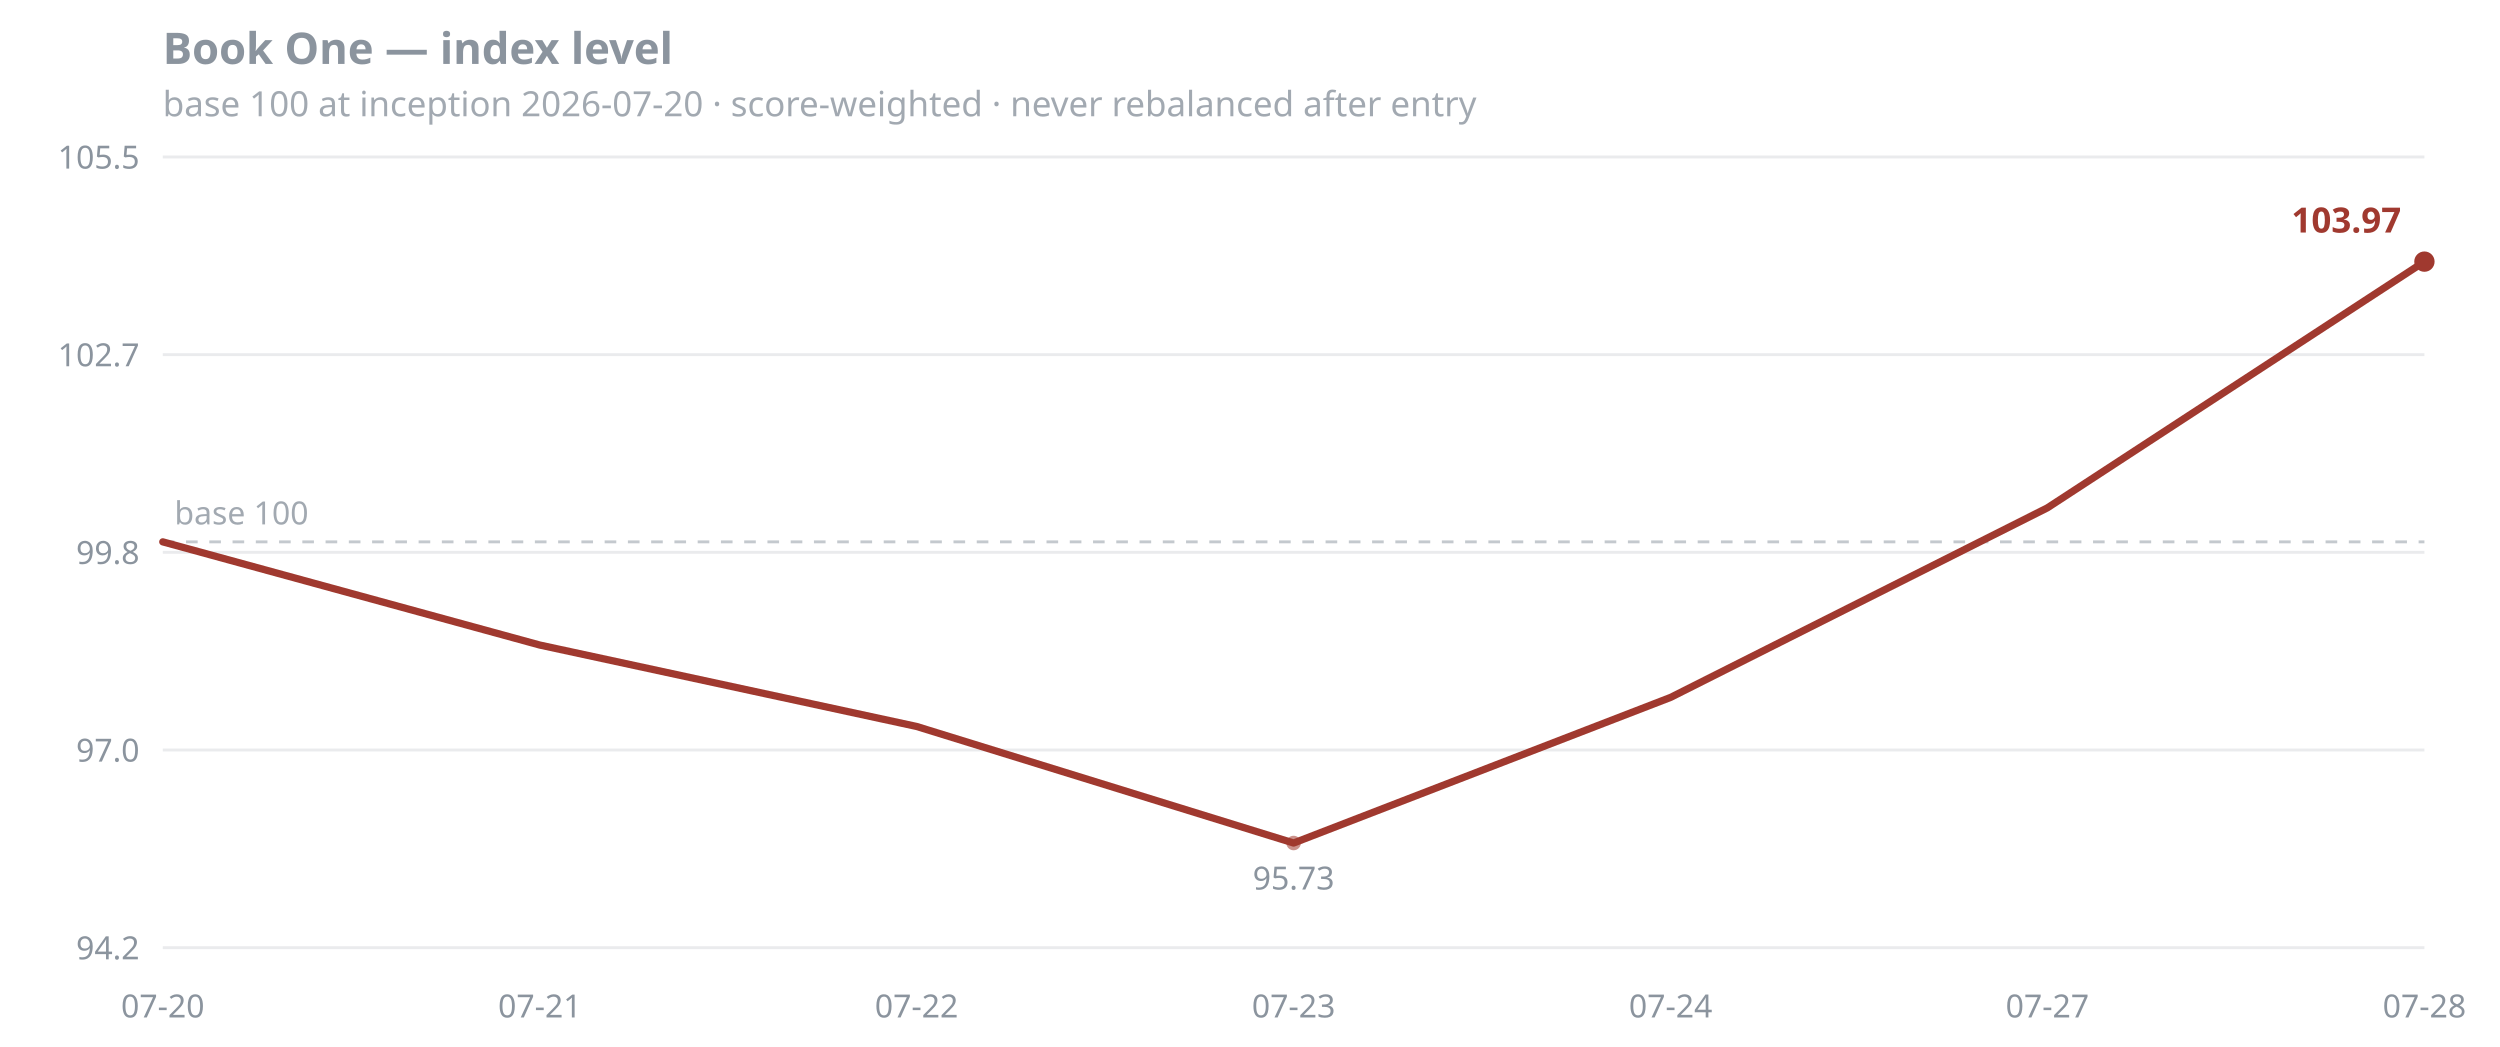
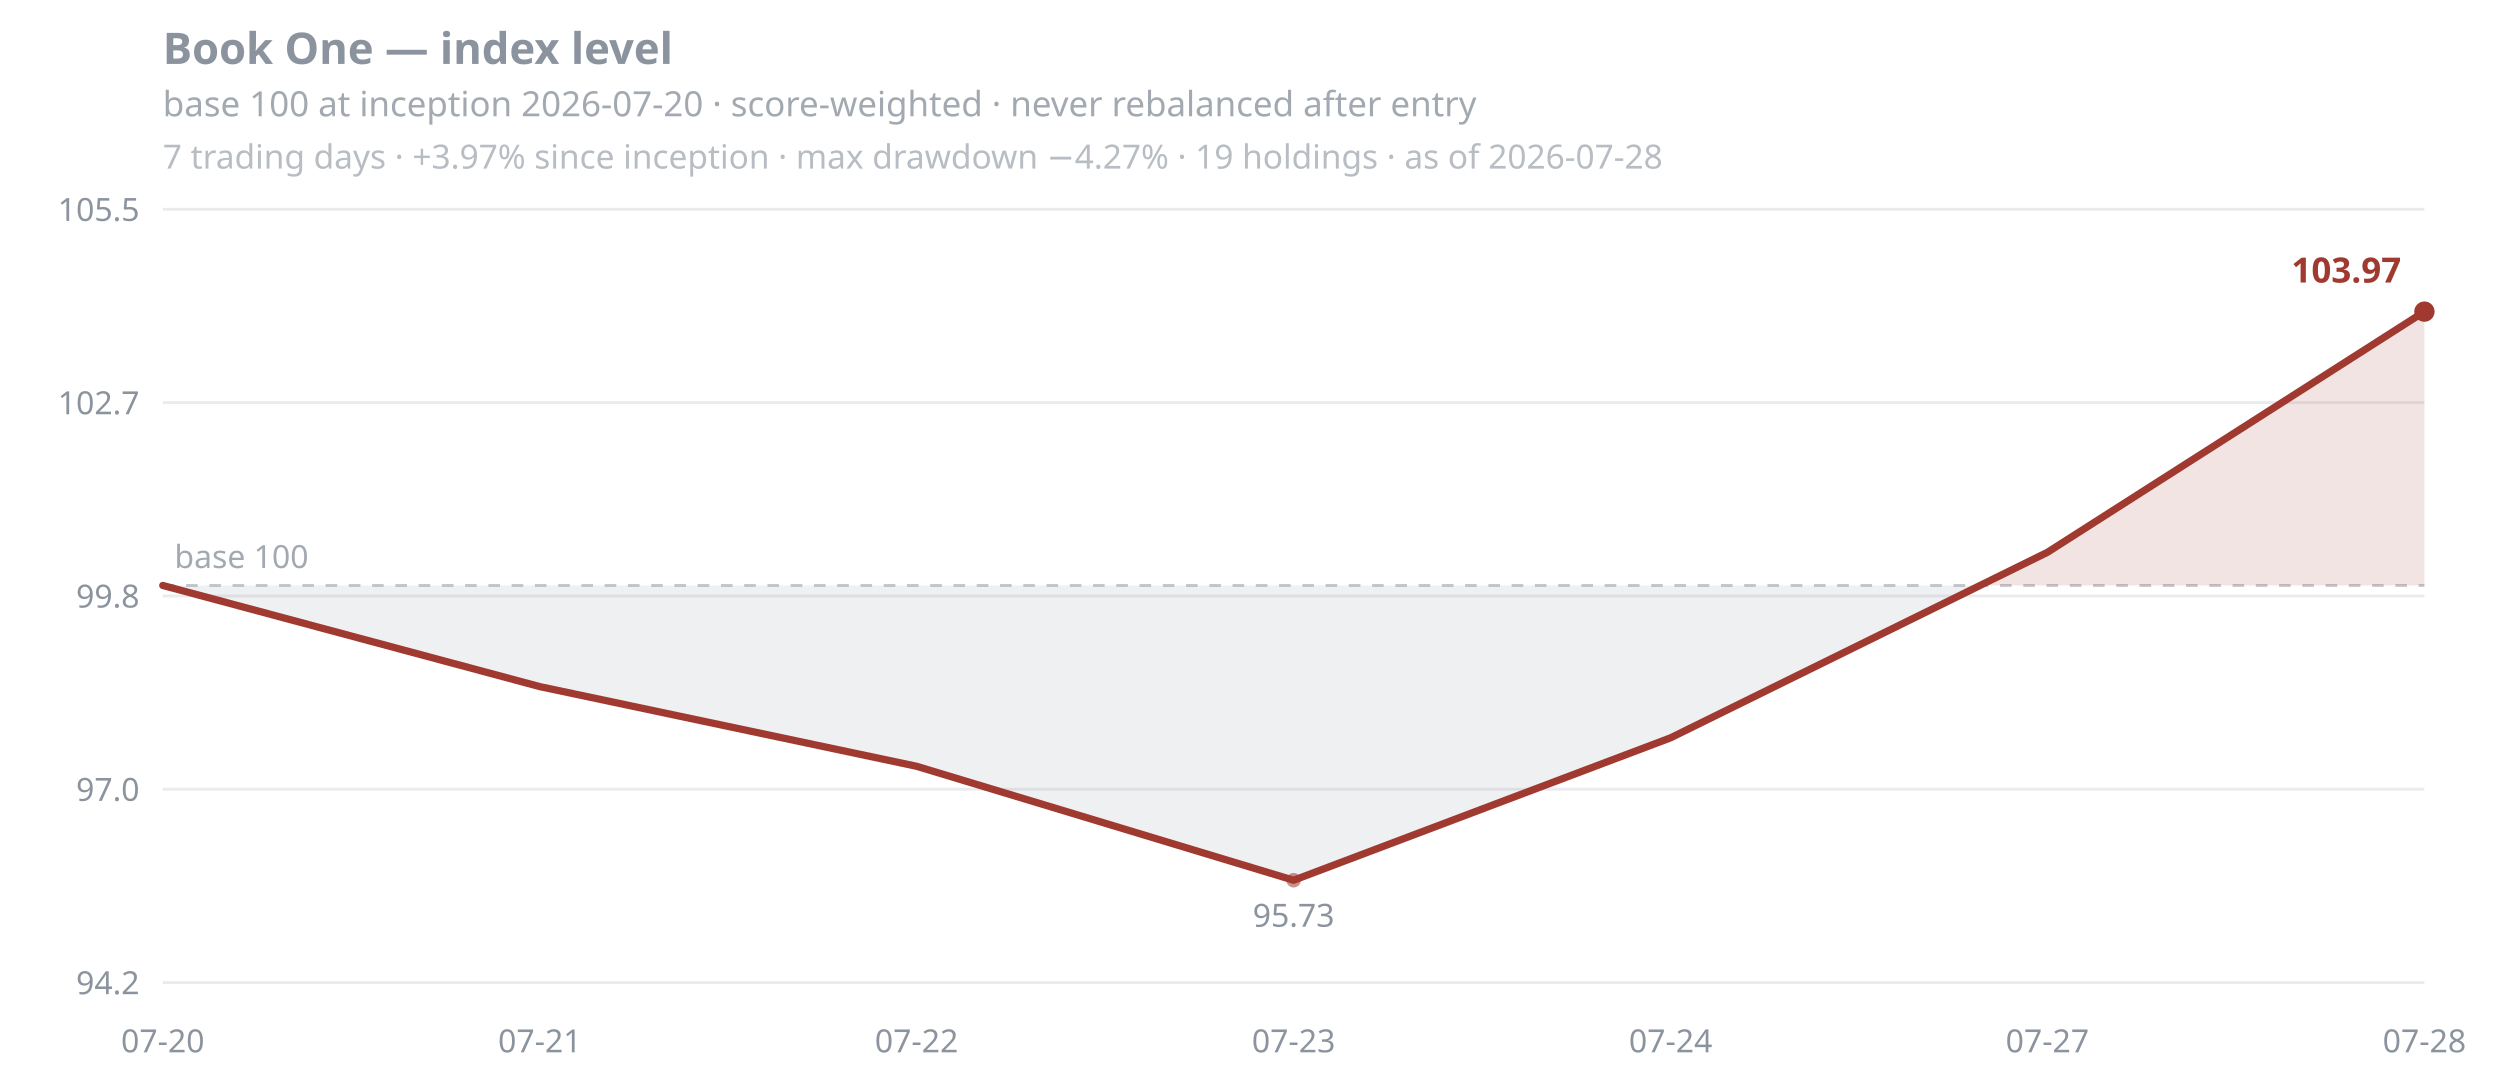
- <svg xmlns="http://www.w3.org/2000/svg" viewBox="0 0 860 360" font-family="ui-sans-serif,system-ui,sans-serif">
+ <svg xmlns="http://www.w3.org/2000/svg" viewBox="0 0 860 372" font-family="ui-sans-serif,system-ui,sans-serif">
  <text x="56" y="22" font-size="15" font-weight="600" fill="#8b949e">Book One — index level</text>
  <text x="56" y="40" font-size="12" fill="#8b949e" opacity="0.8">base 100 at inception 2026-07-20 · score-weighted · never rebalanced after entry</text>
-   <line x1="56" y1="326.0" x2="834" y2="326.0" stroke="#8b949e" stroke-opacity="0.18" />
-   <text x="48" y="330.0" font-size="11" fill="#8b949e" text-anchor="end">94.2</text>
-   <line x1="56" y1="258.0" x2="834" y2="258.0" stroke="#8b949e" stroke-opacity="0.18" />
-   <text x="48" y="262.0" font-size="11" fill="#8b949e" text-anchor="end">97.0</text>
-   <line x1="56" y1="190.0" x2="834" y2="190.0" stroke="#8b949e" stroke-opacity="0.18" />
-   <text x="48" y="194.0" font-size="11" fill="#8b949e" text-anchor="end">99.8</text>
-   <line x1="56" y1="122.0" x2="834" y2="122.0" stroke="#8b949e" stroke-opacity="0.18" />
-   <text x="48" y="126.0" font-size="11" fill="#8b949e" text-anchor="end">102.7</text>
-   <line x1="56" y1="54.0" x2="834" y2="54.0" stroke="#8b949e" stroke-opacity="0.18" />
-   <text x="48" y="58.0" font-size="11" fill="#8b949e" text-anchor="end">105.5</text>
-   <line x1="56" y1="186.4" x2="834" y2="186.4" stroke="#8b949e" stroke-opacity="0.5" stroke-dasharray="4 4" />
-   <text x="60" y="180.4" font-size="11" fill="#8b949e" text-anchor="start" opacity="0.8">base 100</text>
-   <text x="56.0" y="350" font-size="11" fill="#8b949e" text-anchor="middle">07-20</text>
-   <text x="185.7" y="350" font-size="11" fill="#8b949e" text-anchor="middle">07-21</text>
-   <text x="315.3" y="350" font-size="11" fill="#8b949e" text-anchor="middle">07-22</text>
-   <text x="445.0" y="350" font-size="11" fill="#8b949e" text-anchor="middle">07-23</text>
-   <text x="574.7" y="350" font-size="11" fill="#8b949e" text-anchor="middle">07-24</text>
-   <text x="704.3" y="350" font-size="11" fill="#8b949e" text-anchor="middle">07-27</text>
-   <text x="834.0" y="350" font-size="11" fill="#8b949e" text-anchor="middle">07-28</text>
-   <polyline points="56.0,186.4 185.7,221.9 315.3,249.9 445.0,290.0 574.7,239.9 704.3,174.7 834.0,90.0" fill="none" stroke="#a0392f" stroke-width="2.5" stroke-linejoin="round" stroke-linecap="round" />
-   <circle cx="445.0" cy="290.0" r="2.5" fill="#a0392f" fill-opacity="0.55" />
-   <text x="445.0" y="306.0" font-size="11" fill="#8b949e" text-anchor="middle">95.73</text>
-   <circle cx="834.0" cy="90.0" r="3.5" fill="#a0392f" />
-   <text x="826.0" y="80.0" font-size="12" font-weight="600" fill="#a0392f" text-anchor="end">103.97</text>
+   <text x="56" y="58" font-size="11.5" fill="#8b949e" opacity="0.62">7 trading days · +3.97% since inception · max drawdown −4.27% · 19 holdings · as of 2026-07-28</text>
+   <line x1="56" y1="338.0" x2="834" y2="338.0" stroke="#8b949e" stroke-opacity="0.18" />
+   <text x="48" y="342.0" font-size="11" fill="#8b949e" text-anchor="end">94.2</text>
+   <line x1="56" y1="271.5" x2="834" y2="271.5" stroke="#8b949e" stroke-opacity="0.18" />
+   <text x="48" y="275.5" font-size="11" fill="#8b949e" text-anchor="end">97.0</text>
+   <line x1="56" y1="205.0" x2="834" y2="205.0" stroke="#8b949e" stroke-opacity="0.18" />
+   <text x="48" y="209.0" font-size="11" fill="#8b949e" text-anchor="end">99.8</text>
+   <line x1="56" y1="138.5" x2="834" y2="138.5" stroke="#8b949e" stroke-opacity="0.18" />
+   <text x="48" y="142.5" font-size="11" fill="#8b949e" text-anchor="end">102.7</text>
+   <line x1="56" y1="72.0" x2="834" y2="72.0" stroke="#8b949e" stroke-opacity="0.18" />
+   <text x="48" y="76.0" font-size="11" fill="#8b949e" text-anchor="end">105.5</text>
+   <line x1="56" y1="201.4" x2="834" y2="201.4" stroke="#8b949e" stroke-opacity="0.5" stroke-dasharray="4 4" />
+   <text x="60" y="195.4" font-size="11" fill="#8b949e" text-anchor="start" opacity="0.8">base 100</text>
+   <text x="56.0" y="362" font-size="11" fill="#8b949e" text-anchor="middle">07-20</text>
+   <text x="185.7" y="362" font-size="11" fill="#8b949e" text-anchor="middle">07-21</text>
+   <text x="315.3" y="362" font-size="11" fill="#8b949e" text-anchor="middle">07-22</text>
+   <text x="445.0" y="362" font-size="11" fill="#8b949e" text-anchor="middle">07-23</text>
+   <text x="574.7" y="362" font-size="11" fill="#8b949e" text-anchor="middle">07-24</text>
+   <text x="704.3" y="362" font-size="11" fill="#8b949e" text-anchor="middle">07-27</text>
+   <text x="834.0" y="362" font-size="11" fill="#8b949e" text-anchor="middle">07-28</text>
+   <defs>
+     <clipPath id="above">
+       <rect x="56" y="72" width="778" height="129.4" />
+     </clipPath>
+     <clipPath id="below">
+       <rect x="56" y="201.4" width="778" height="136.6" />
+     </clipPath>
+   </defs>
+   <polygon points="56.0,201.4 56.0,201.4 185.7,236.2 315.3,263.6 445.0,302.8 574.7,253.8 704.3,190.0 834.0,107.2 834.0,201.4" fill="#a0392f" fill-opacity="0.14" clip-path="url(#above)" />
+   <polygon points="56.0,201.4 56.0,201.4 185.7,236.2 315.3,263.6 445.0,302.8 574.7,253.8 704.3,190.0 834.0,107.2 834.0,201.4" fill="#8b949e" fill-opacity="0.14" clip-path="url(#below)" />
+   <polyline points="56.0,201.4 185.7,236.2 315.3,263.6 445.0,302.8 574.7,253.8 704.3,190.0 834.0,107.2" fill="none" stroke="#a0392f" stroke-width="2.5" stroke-linejoin="round" stroke-linecap="round" />
+   <circle cx="445.0" cy="302.8" r="2.5" fill="#a0392f" fill-opacity="0.55" />
+   <text x="445.0" y="318.8" font-size="11" fill="#8b949e" text-anchor="middle">95.73</text>
+   <circle cx="834.0" cy="107.2" r="3.5" fill="#a0392f" />
+   <text x="826.0" y="97.2" font-size="12" font-weight="600" fill="#a0392f" text-anchor="end">103.97</text>
</svg>
